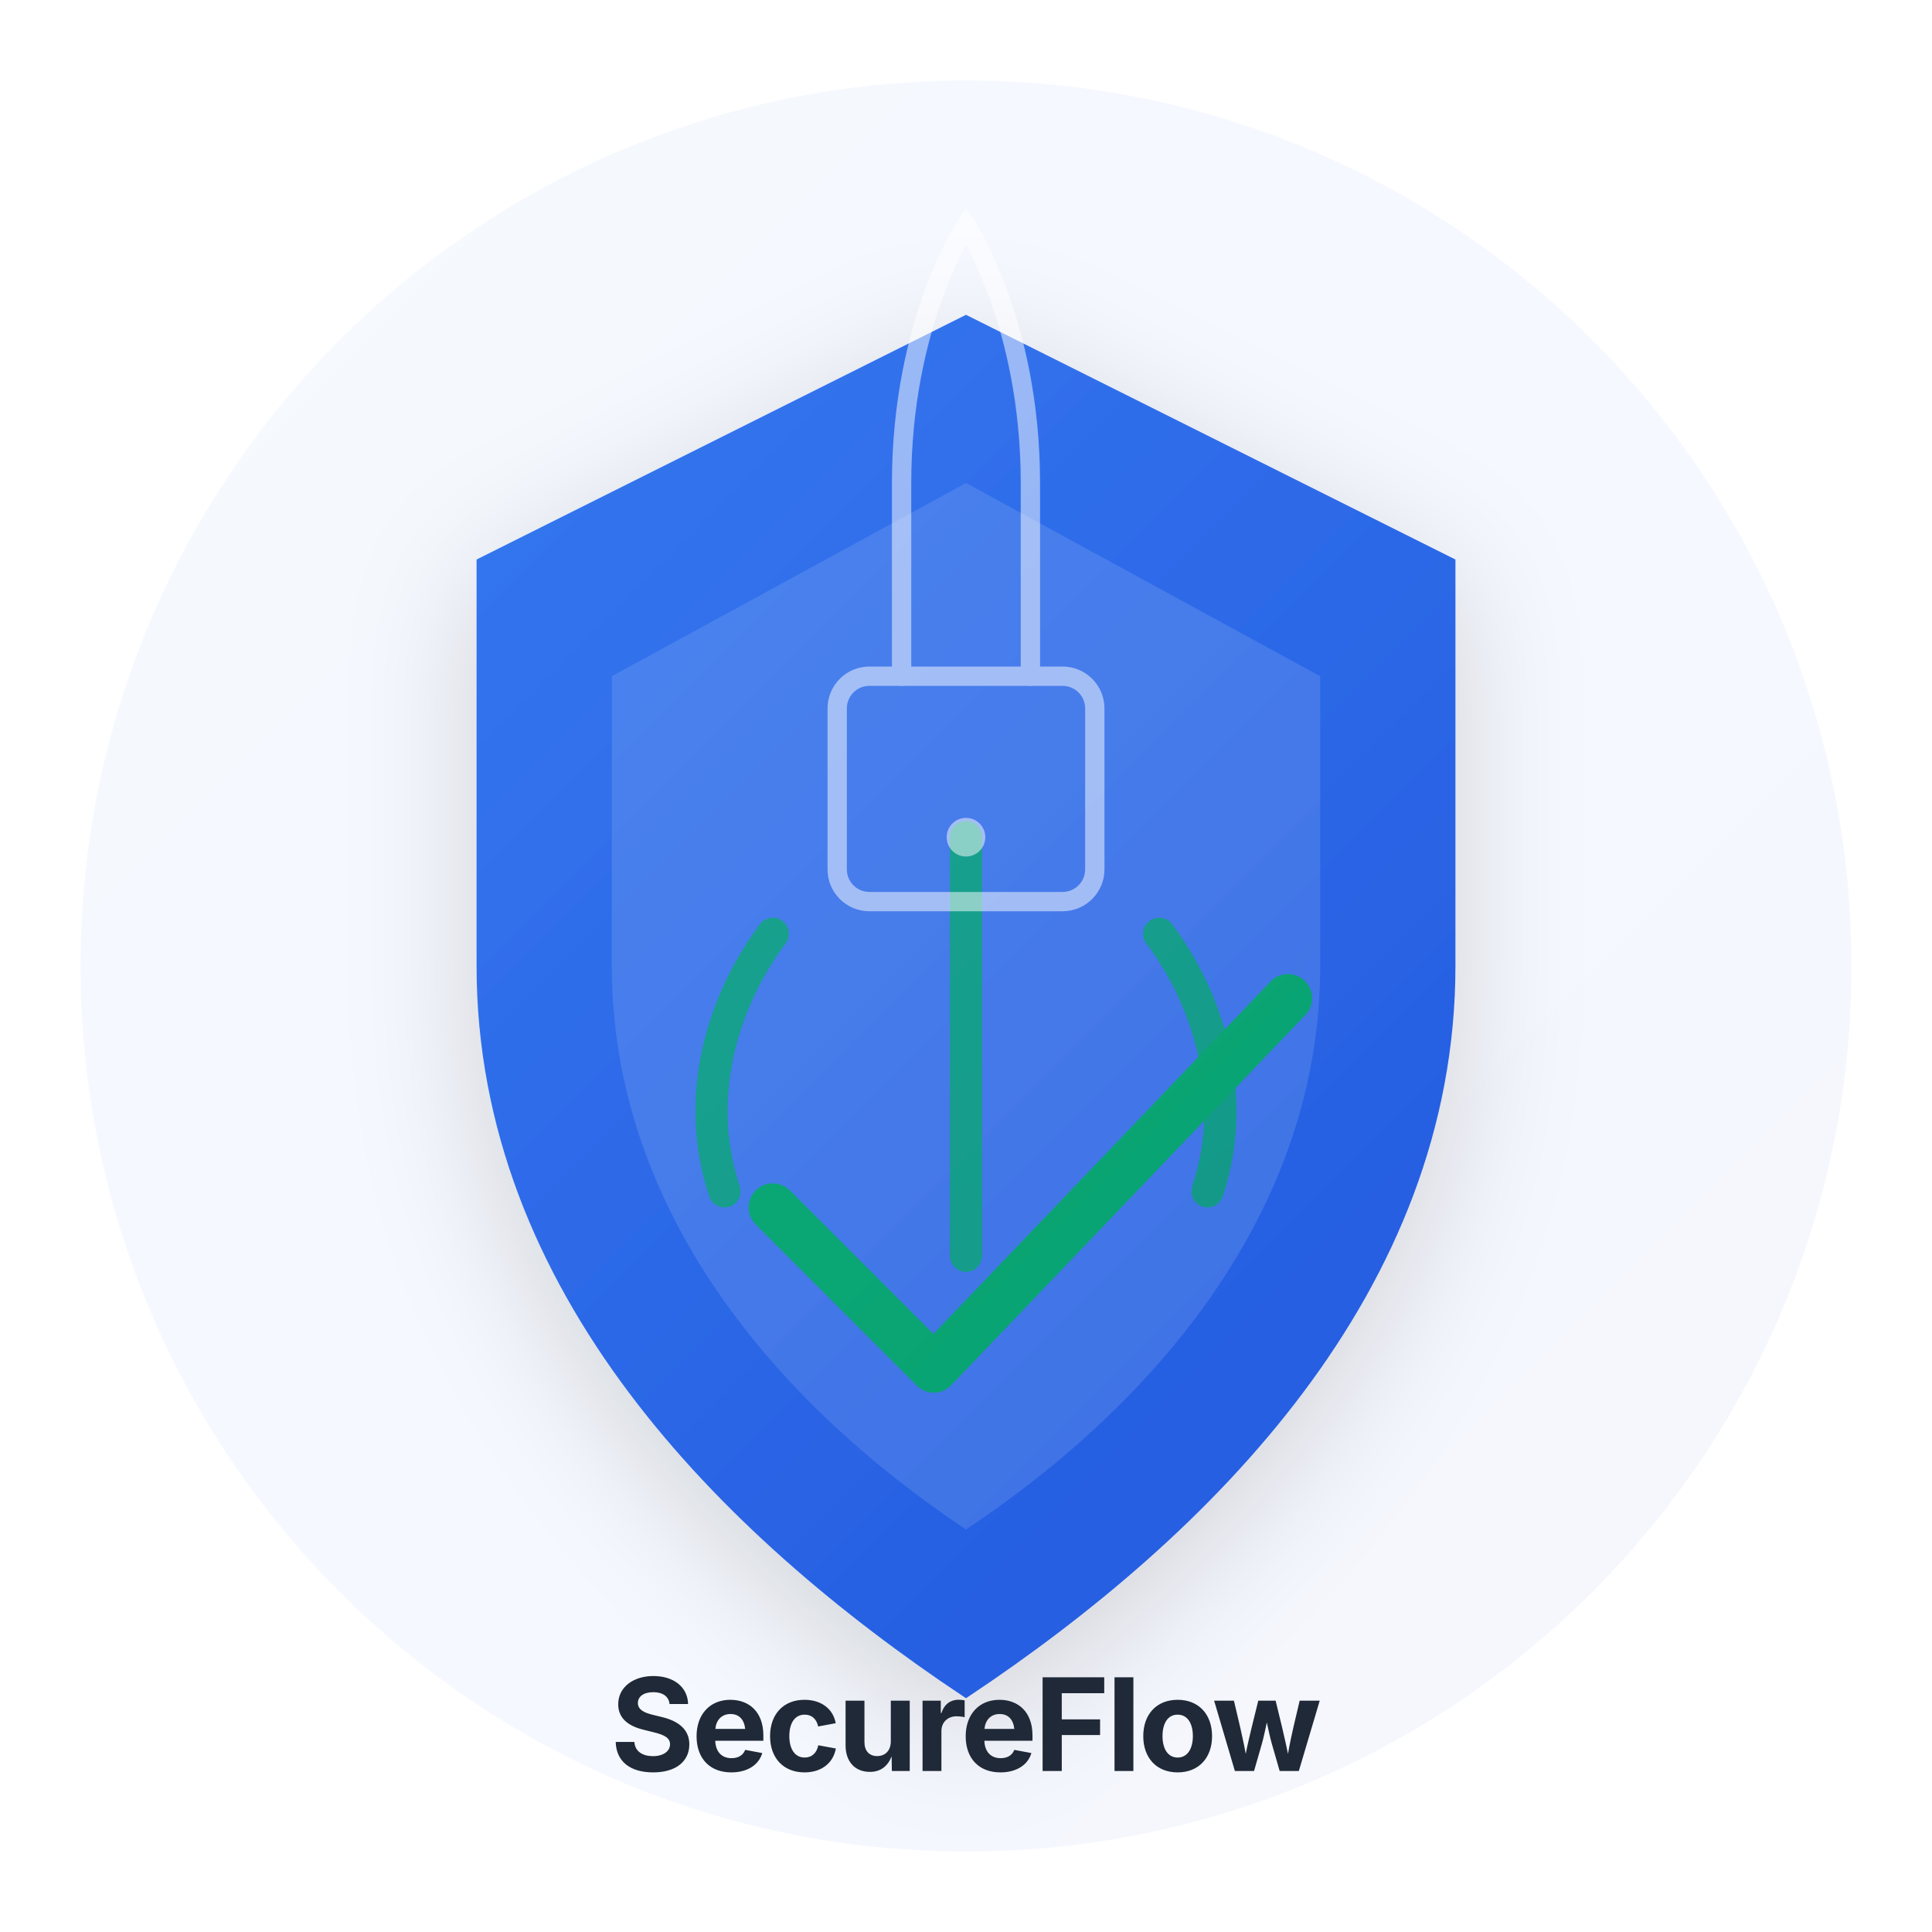
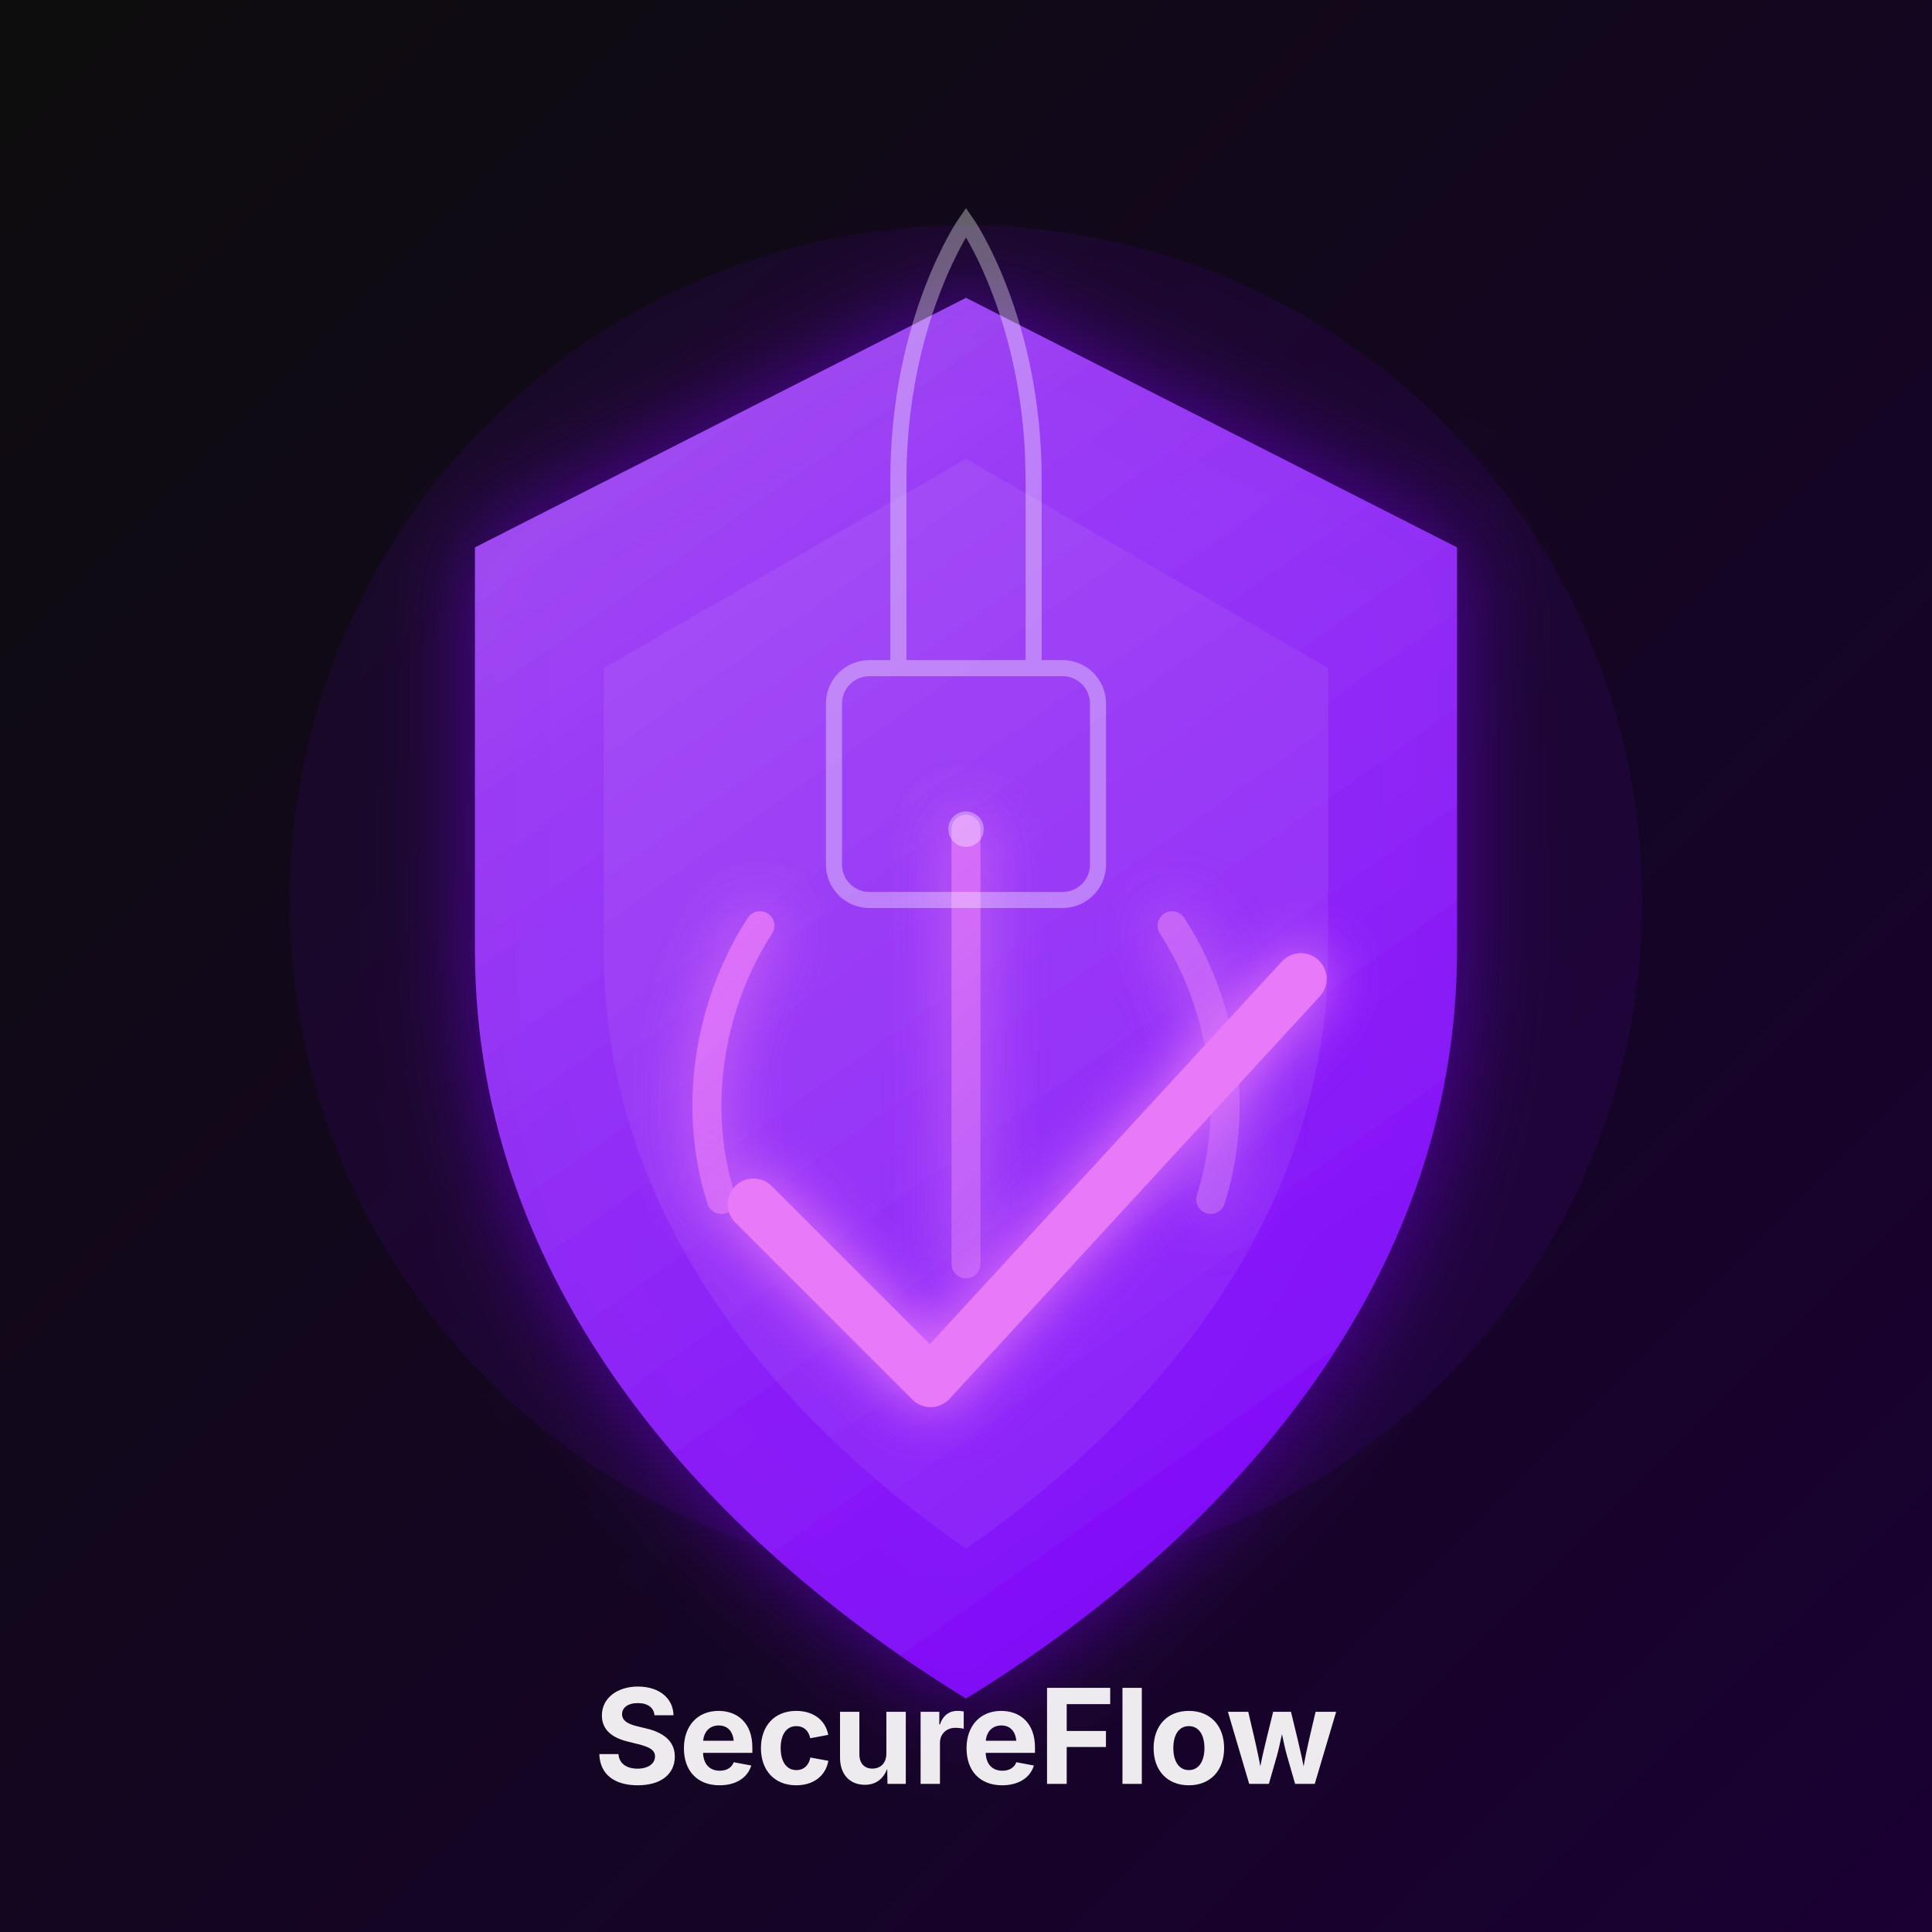
<svg xmlns="http://www.w3.org/2000/svg" width="1200" height="1200" viewBox="0 0 1200 1200" fill="none">
  <defs>
-     <linearGradient id="social-primary" x1="0" y1="0" x2="1200" y2="1200" gradientUnits="userSpaceOnUse">
-       <stop offset="0%" stop-color="#3B82F6" />
-       <stop offset="100%" stop-color="#1D4ED8" />
+     <linearGradient id="bg-grad" x1="0" y1="0" x2="1200" y2="1200" gradientUnits="userSpaceOnUse">
+       <stop offset="0%" stop-color="#0D0D0D" />
+       <stop offset="100%" stop-color="#1A0033" />
    </linearGradient>
-     <linearGradient id="social-accent" x1="0" y1="0" x2="1200" y2="1200" gradientUnits="userSpaceOnUse">
-       <stop offset="0%" stop-color="#10B981" />
-       <stop offset="100%" stop-color="#059669" />
+     <linearGradient id="shield-grad" x1="300" y1="200" x2="900" y2="1050" gradientUnits="userSpaceOnUse">
+       <stop offset="0%" stop-color="#A855F7" />
+       <stop offset="100%" stop-color="#7D00FF" />
    </linearGradient>
-     <filter id="social-shadow" x="-50%" y="-50%" width="200%" height="200%">
-       <feDropShadow dx="0" dy="20" stdDeviation="40" flood-opacity="0.15" />
+     <linearGradient id="accent-grad" x1="480" y1="520" x2="800" y2="860" gradientUnits="userSpaceOnUse">
+       <stop offset="0%" stop-color="#E879F9" />
+       <stop offset="100%" stop-color="#A855F7" />
+     </linearGradient>
+     <filter id="glow" x="-30%" y="-30%" width="160%" height="160%">
+       <feGaussianBlur stdDeviation="18" result="blur" />
+       <feMerge>
+         <feMergeNode in="blur" />
+         <feMergeNode in="SourceGraphic" />
+       </feMerge>
+     </filter>
+     <filter id="shield-glow" x="-20%" y="-20%" width="140%" height="140%">
+       <feDropShadow dx="0" dy="0" stdDeviation="30" flood-color="#7D00FF" flood-opacity="0.6" />
    </filter>
  </defs>
-   <rect width="1200" height="1200" fill="white" />
-   <circle cx="600" cy="600" r="550" fill="url(#social-primary)" opacity="0.05" />
-   <g filter="url(#social-shadow)">
-     <path d="M600 200L900 350V600C900 800 750 950 600 1050C450 950 300 800 300 600V350L600 200Z" fill="url(#social-primary)" stroke="url(#social-primary)" stroke-width="8" />
-     <path d="M600 300L820 420V600C820 750 720 870 600 950C480 870 380 750 380 600V420L600 300Z" fill="white" opacity="0.12" />
+   <rect width="1200" height="1200" fill="url(#bg-grad)" />
+   <circle cx="600" cy="560" r="420" fill="#7D00FF" opacity="0.08" />
+   <g filter="url(#shield-glow)">
+     <path d="M600 185L905 340V590C905 800 758 958 600 1055C442 958 295 800 295 590V340L600 185Z" fill="url(#shield-grad)" opacity="0.95" />
+     <path d="M600 285L825 415V590C825 755 718 880 600 962C482 880 375 755 375 590V415L600 285Z" fill="white" opacity="0.07" />
  </g>
-   <g stroke="url(#social-accent)" stroke-width="20" stroke-linecap="round" fill="none" opacity="0.8">
-     <path d="M480 580C450 620 430 680 450 740" />
-     <path d="M600 520C600 600 600 700 600 780" />
-     <path d="M720 580C750 620 770 680 750 740" />
+   <g stroke="url(#accent-grad)" stroke-width="18" stroke-linecap="round" fill="none" filter="url(#glow)" opacity="0.9">
+     <path d="M472 575C444 618 428 682 448 745" />
+     <path d="M600 515C600 598 600 700 600 785" />
+     <path d="M728 575C756 618 772 682 752 745" />
  </g>
-   <g stroke="url(#social-accent)" stroke-width="30" stroke-linecap="round" stroke-linejoin="round" fill="none">
-     <path d="M480 750L580 850L800 620" />
+   <g stroke="#E879F9" stroke-width="32" stroke-linecap="round" stroke-linejoin="round" fill="none" filter="url(#glow)">
+     <path d="M468 748L578 858L808 608" />
  </g>
-   <g opacity="0.5">
-     <rect x="520" y="420" width="160" height="140" rx="20" fill="none" stroke="white" stroke-width="12" />
-     <path d="M560 420V300C560 200 600 140 600 140C600 140 640 200 640 300V420" fill="none" stroke="white" stroke-width="12" stroke-linecap="round" />
-     <circle cx="600" cy="520" r="12" fill="white" />
+   <g opacity="0.35">
+     <rect x="518" y="415" width="164" height="144" rx="22" fill="none" stroke="white" stroke-width="10" />
+     <path d="M558 415V298C558 198 600 138 600 138C600 138 642 198 642 298V415" fill="none" stroke="white" stroke-width="10" stroke-linecap="round" />
+     <circle cx="600" cy="515" r="11" fill="white" />
  </g>
-   <text x="600" y="1100" font-family="Inter, -apple-system, BlinkMacSystemFont, 'Segoe UI', sans-serif" font-size="80" font-weight="700" fill="#1F2937" text-anchor="middle" letter-spacing="-2">
+   <text x="600" y="1108" font-family="Inter, -apple-system, BlinkMacSystemFont, 'Segoe UI', sans-serif" font-size="82" font-weight="700" fill="white" text-anchor="middle" letter-spacing="-1" opacity="0.92">
    SecureFlow
  </text>
</svg>
